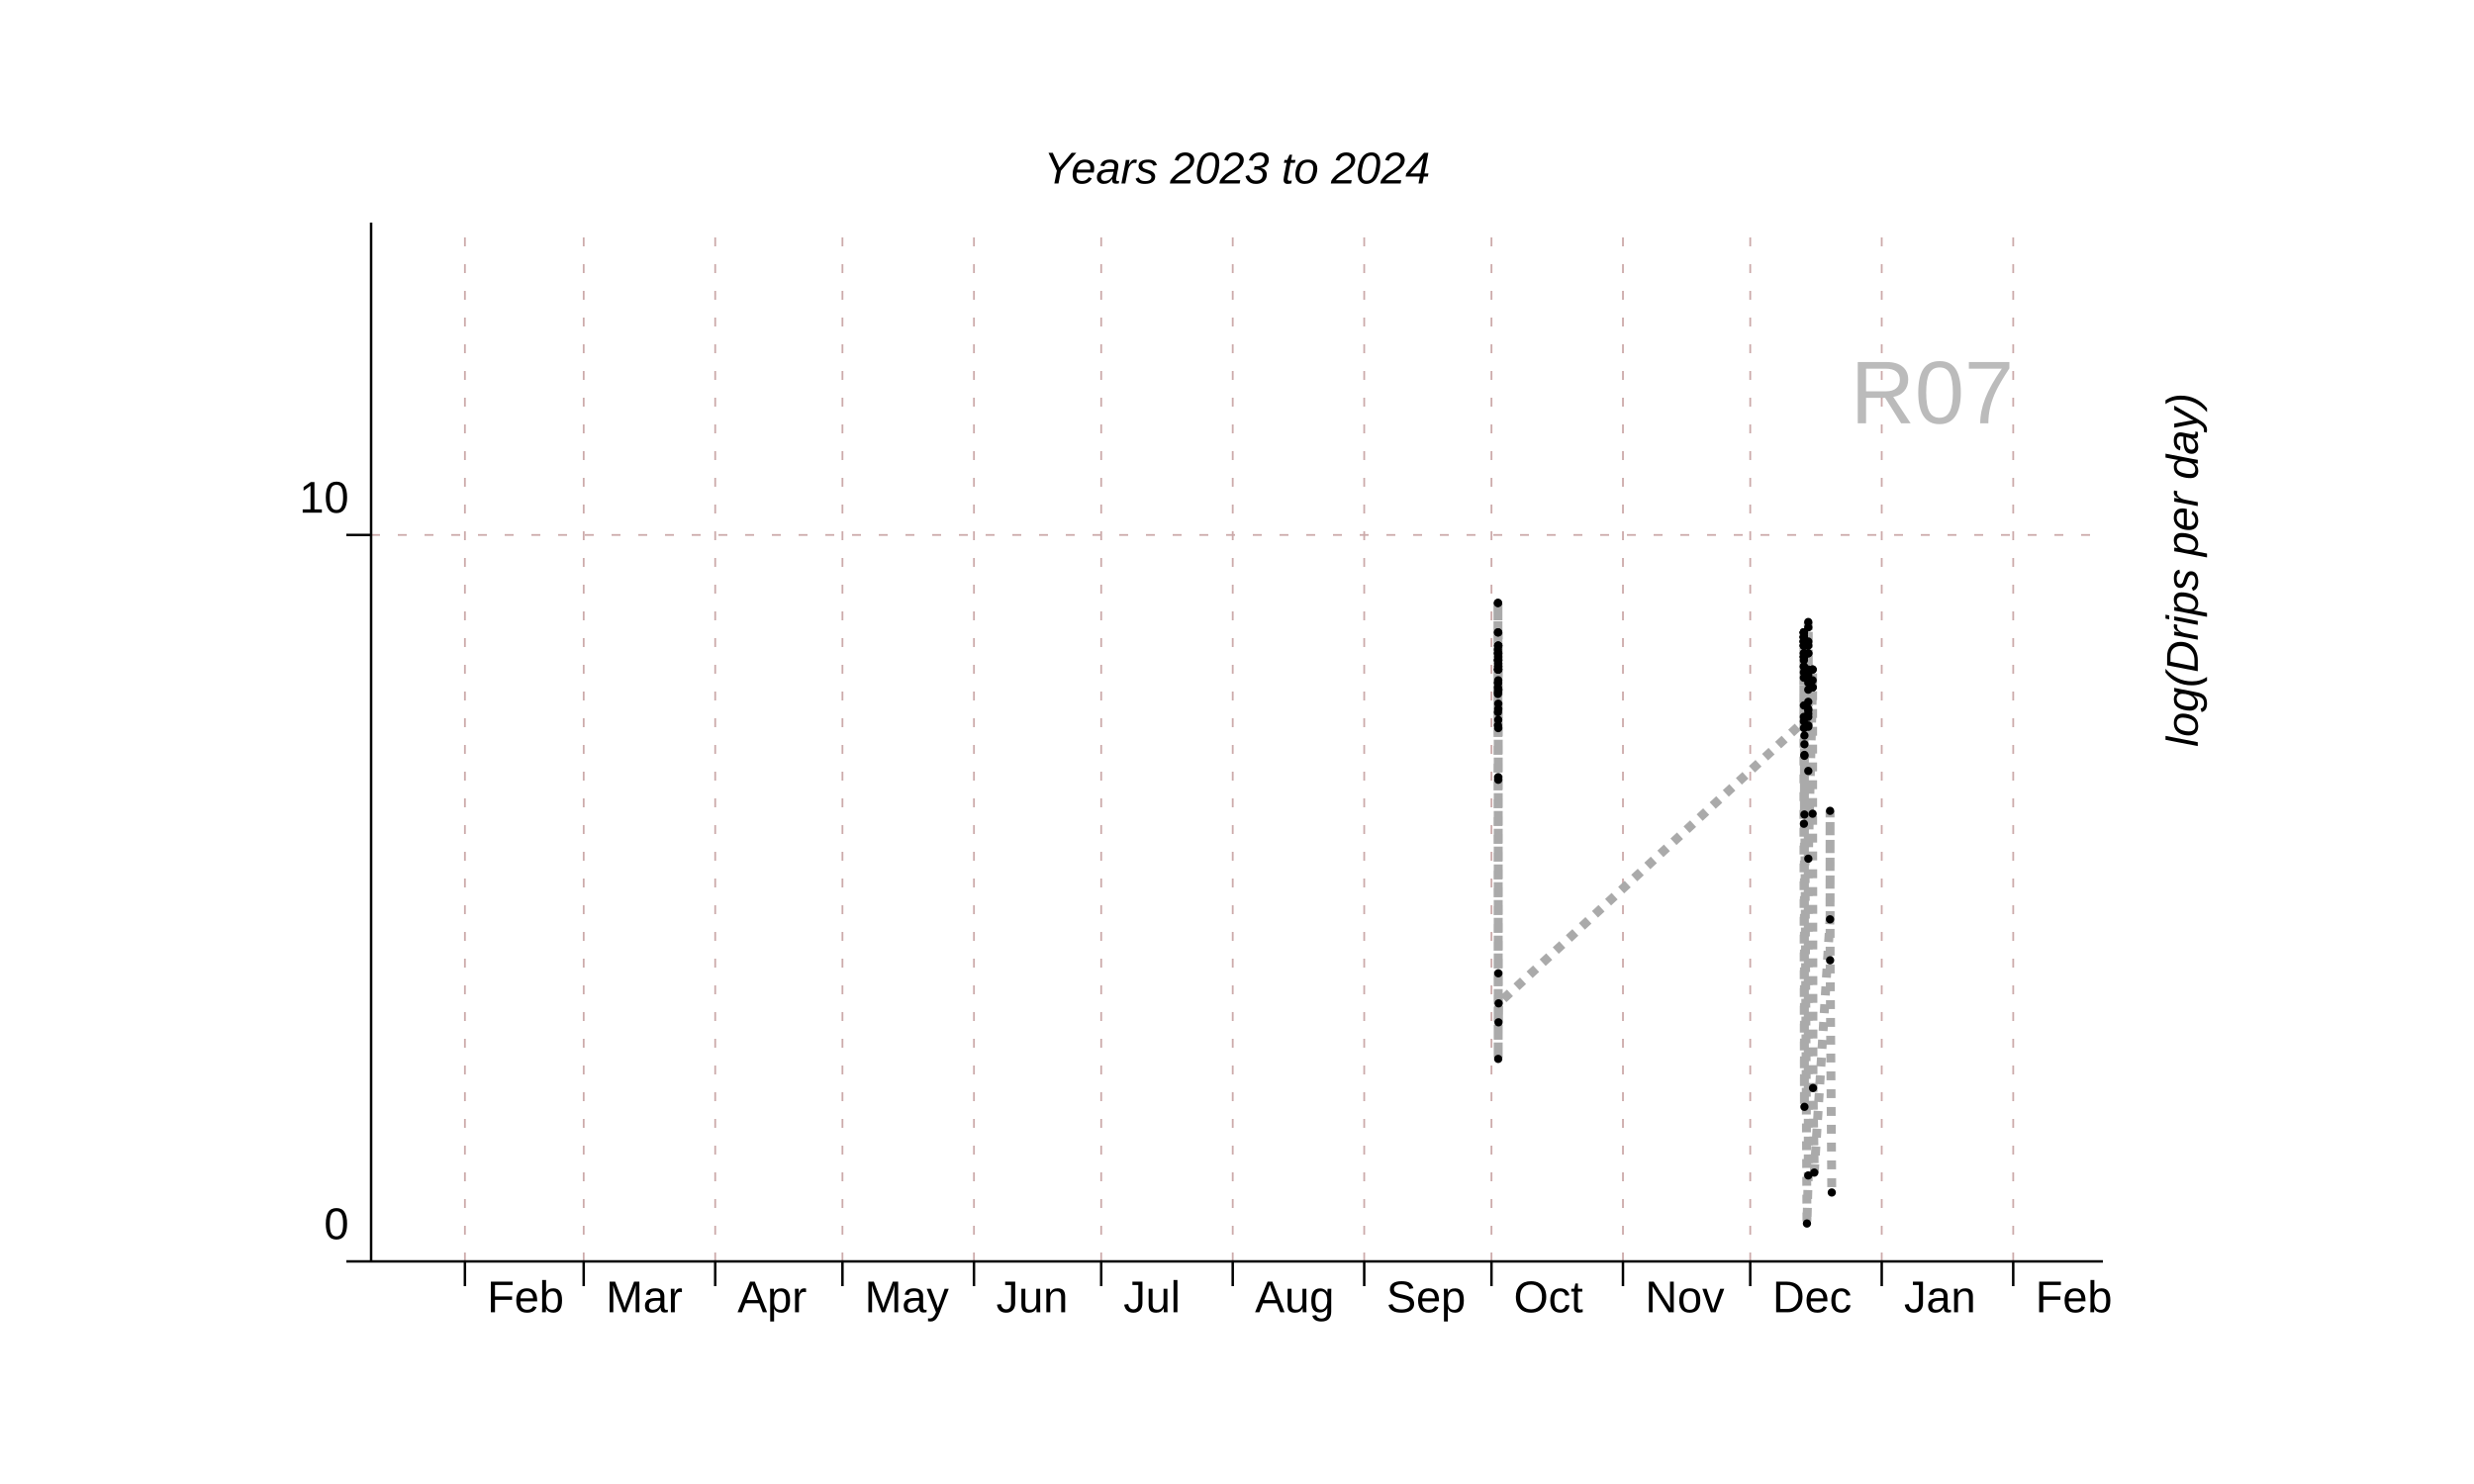
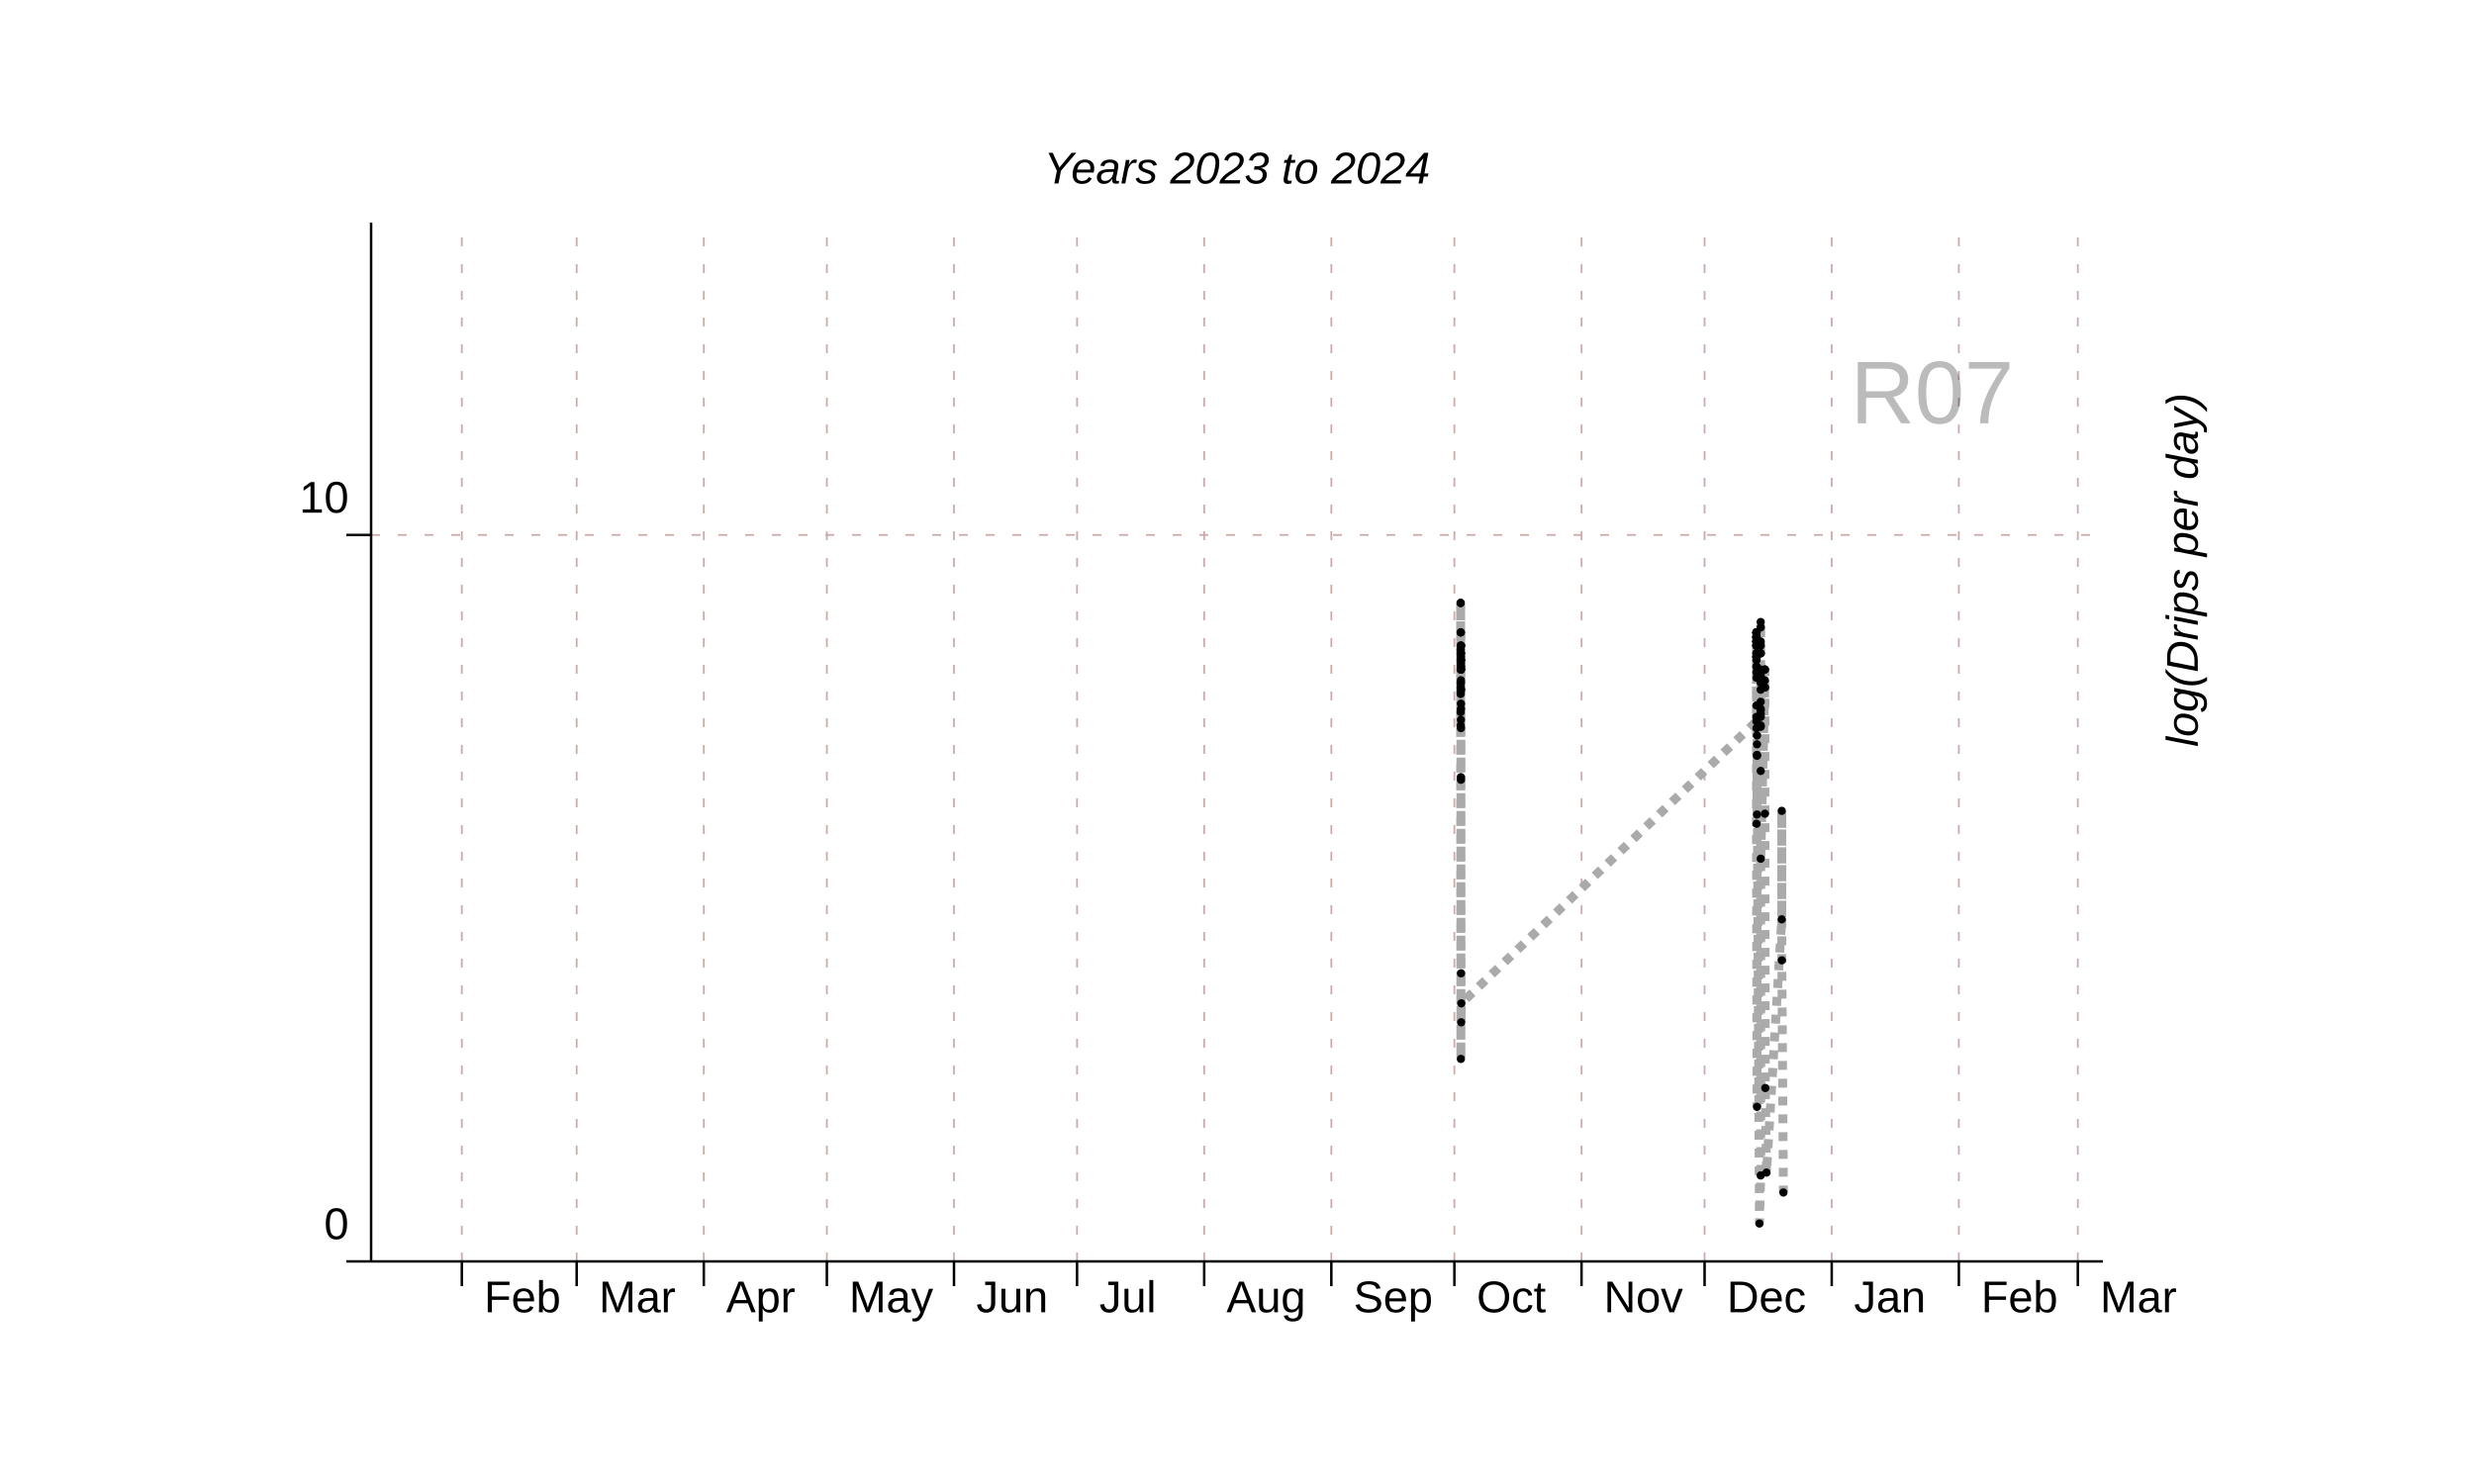
<svg xmlns="http://www.w3.org/2000/svg" version="1.1" viewBox="0 0 1000 600">
  <g>
    <g stroke-dasharray="3.6 7.2" stroke-width="0.72" stroke="#caa">
-       <line x1="813.75" x2="813.75" y1="510.00" y2="90.00" />
-       <line x1="760.60" x2="760.60" y1="510.00" y2="90.00" />
-       <line x1="707.45" x2="707.45" y1="510.00" y2="90.00" />
-       <line x1="656.01" x2="656.01" y1="510.00" y2="90.00" />
-       <line x1="602.86" x2="602.86" y1="510.00" y2="90.00" />
-       <line x1="551.42" x2="551.42" y1="510.00" y2="90.00" />
-       <line x1="498.27" x2="498.27" y1="510.00" y2="90.00" />
-       <line x1="445.11" x2="445.11" y1="510.00" y2="90.00" />
-       <line x1="393.68" x2="393.68" y1="510.00" y2="90.00" />
-       <line x1="340.52" x2="340.52" y1="510.00" y2="90.00" />
-       <line x1="289.09" x2="289.09" y1="510.00" y2="90.00" />
-       <line x1="235.93" x2="235.93" y1="510.00" y2="90.00" />
-       <line x1="187.92" x2="187.92" y1="510.00" y2="90.00" />
+       <line x1="839.86" x2="839.86" y1="510.00" y2="90.00" />
+       <line x1="791.78" x2="791.78" y1="510.00" y2="90.00" />
+       <line x1="740.39" x2="740.39" y1="510.00" y2="90.00" />
+       <line x1="689.00" x2="689.00" y1="510.00" y2="90.00" />
+       <line x1="639.26" x2="639.26" y1="510.00" y2="90.00" />
+       <line x1="587.87" x2="587.87" y1="510.00" y2="90.00" />
+       <line x1="538.13" x2="538.13" y1="510.00" y2="90.00" />
+       <line x1="486.74" x2="486.74" y1="510.00" y2="90.00" />
+       <line x1="435.35" x2="435.35" y1="510.00" y2="90.00" />
+       <line x1="385.61" x2="385.61" y1="510.00" y2="90.00" />
+       <line x1="334.22" x2="334.22" y1="510.00" y2="90.00" />
+       <line x1="284.48" x2="284.48" y1="510.00" y2="90.00" />
+       <line x1="233.09" x2="233.09" y1="510.00" y2="90.00" />
+       <line x1="186.67" x2="186.67" y1="510.00" y2="90.00" />
      <line x1="150.00" x2="850.00" y1="510.00" y2="510.00" />
      <line x1="150.00" x2="850.00" y1="216.29" y2="216.29" />
    </g>
    <g>
      <text dominant-baseline="hanging" dx="-36.0" dy="18.0" fill="#0004" font-family="Arial, sans-serif" font-size="36" stroke="none" text-anchor="end" x="850.00" y="128.18">R07</text>
    </g>
    <g>
      <text dominant-baseline="text-bottom" dy="-12.0" fill="black" font-family="Arial, sans-serif" font-size="18.0" font-style="italic" stroke="none" text-anchor="middle" x="500.00" y="90.00">Years 2023 to 2024</text>
    </g>
    <g>
      <text dominant-baseline="central" dx="12.0" dy="12.0" fill="black" font-family="Arial, sans-serif" font-size="18.0" font-style="italic" stroke="none" text-anchor="middle" text-orientation="sideways" writing-mode="vertical-lr" x="850.00" y="300.00">log(Drips per day)</text>
    </g>
-     <polyline fill="none" points="605.47,270.69 605.47,255.69 605.47,262.63 605.47,280.57 605.47,277.94 605.48,266.94 605.48,293.31 605.48,243.78 605.48,243.78 605.48,264.14 605.48,276.05 605.48,279.72 605.48,287.96 605.58,428.13 605.59,314.21 605.59,276.05 605.59,261.04 605.59,264.14 605.59,264.14 605.59,261.04 605.59,255.69 605.59,266.94 605.59,265.57 605.59,261.04 605.59,266.94 605.59,269.49 605.59,270.69 605.59,269.49 605.59,270.69 605.59,268.24 605.59,270.69 605.59,266.94 605.60,275.05 605.60,278.85 605.60,278.85 605.60,286.62 605.60,284.50 605.60,291.05 605.60,294.38 605.60,315.26 605.63,393.51 605.70,413.34 605.75,405.67 729.13,291.63 729.13,289.85 729.13,269.49 729.14,265.57 729.14,261.04 729.14,257.58 729.14,255.69 729.14,255.69 729.14,255.69 729.14,261.04 729.14,257.58 729.14,257.58 729.14,255.69 729.14,259.36 729.14,257.58 729.14,259.36 729.14,255.69 729.14,259.36 729.14,261.04 729.14,266.94 729.14,265.57 729.14,271.84 729.14,269.49 729.14,264.14 729.14,259.36 729.14,259.36 729.14,265.57 729.14,261.04 729.14,257.58 729.14,264.14 729.14,274.02 729.15,285.22 729.15,294.38 729.15,333.06 729.36,447.51 729.36,305.22 729.36,305.58 729.36,329.32 729.36,297.37 729.36,300.93 730.38,494.68 730.91,475.25 730.91,278.85 730.91,283.75 730.91,287.30 730.91,276.05 730.91,271.84 730.91,272.95 730.91,264.14 730.91,261.04 730.91,259.36 730.91,251.49 730.91,253.66 730.91,264.14 730.91,270.69 730.92,288.60 730.92,293.31 730.92,293.85 730.92,286.62 730.92,289.85 730.92,311.70 730.93,347.18 732.67,275.05 732.67,277.94 732.67,270.69 732.67,270.69 732.67,277.94 732.67,329.00 732.83,439.90 733.34,474.09 739.71,371.70 739.72,327.84 739.74,388.26 740.41,482.14" stroke-dasharray="3.6 3.6" stroke-width="3.6" stroke="#aaa" />
+     <polyline fill="none" points="590.40,270.69 590.40,255.69 590.40,262.63 590.40,280.57 590.40,277.94 590.40,266.94 590.40,293.31 590.40,243.78 590.40,243.78 590.40,264.14 590.40,276.05 590.40,279.72 590.40,287.96 590.50,428.13 590.51,314.21 590.51,276.05 590.51,261.04 590.51,264.14 590.51,264.14 590.51,261.04 590.51,255.69 590.51,266.94 590.51,265.57 590.51,261.04 590.51,266.94 590.51,269.49 590.51,270.69 590.51,269.49 590.51,270.69 590.51,268.24 590.51,270.69 590.51,266.94 590.51,275.05 590.51,278.85 590.52,278.85 590.52,286.62 590.52,284.50 590.52,291.05 590.52,294.38 590.52,315.26 590.55,393.51 590.61,413.34 590.66,405.67 709.96,291.63 709.96,289.85 709.96,269.49 709.96,265.57 709.96,261.04 709.96,257.58 709.97,255.69 709.97,255.69 709.97,255.69 709.97,261.04 709.97,257.58 709.97,257.58 709.97,255.69 709.97,259.36 709.97,257.58 709.97,259.36 709.97,255.69 709.97,259.36 709.97,261.04 709.97,266.94 709.97,265.57 709.97,271.84 709.97,269.49 709.97,264.14 709.97,259.36 709.97,259.36 709.97,265.57 709.97,261.04 709.97,257.58 709.97,264.14 709.97,274.02 709.97,285.22 709.98,294.38 709.98,333.06 710.18,447.51 710.18,305.22 710.18,305.58 710.18,329.32 710.18,297.37 710.19,300.93 711.17,494.68 711.68,475.25 711.68,278.85 711.68,283.75 711.68,287.30 711.68,276.05 711.68,271.84 711.68,272.95 711.68,264.14 711.68,261.04 711.68,259.36 711.68,251.49 711.68,253.66 711.68,264.14 711.68,270.69 711.69,288.60 711.69,293.31 711.69,293.85 711.69,286.62 711.69,289.85 711.69,311.70 711.70,347.18 713.38,275.05 713.38,277.94 713.38,270.69 713.38,270.69 713.38,277.94 713.39,329.00 713.54,439.90 714.03,474.09 720.19,371.70 720.20,327.84 720.22,388.26 720.86,482.14" stroke-dasharray="3.6 3.6" stroke-width="3.6" stroke="#aaa" />
    <g>
-       <circle cx="605.47" cy="270.69" r="1.667" />
-       <circle cx="605.47" cy="255.69" r="1.667" />
-       <circle cx="605.47" cy="262.63" r="1.667" />
-       <circle cx="605.47" cy="280.57" r="1.667" />
-       <circle cx="605.47" cy="277.94" r="1.667" />
-       <circle cx="605.48" cy="266.94" r="1.667" />
-       <circle cx="605.48" cy="293.31" r="1.667" />
-       <circle cx="605.48" cy="243.78" r="1.667" />
-       <circle cx="605.48" cy="243.78" r="1.667" />
-       <circle cx="605.48" cy="264.14" r="1.667" />
-       <circle cx="605.48" cy="276.05" r="1.667" />
-       <circle cx="605.48" cy="279.72" r="1.667" />
-       <circle cx="605.48" cy="287.96" r="1.667" />
-       <circle cx="605.58" cy="428.13" r="1.667" />
-       <circle cx="605.59" cy="314.21" r="1.667" />
-       <circle cx="605.59" cy="276.05" r="1.667" />
-       <circle cx="605.59" cy="261.04" r="1.667" />
-       <circle cx="605.59" cy="264.14" r="1.667" />
-       <circle cx="605.59" cy="264.14" r="1.667" />
-       <circle cx="605.59" cy="261.04" r="1.667" />
-       <circle cx="605.59" cy="255.69" r="1.667" />
-       <circle cx="605.59" cy="266.94" r="1.667" />
-       <circle cx="605.59" cy="265.57" r="1.667" />
-       <circle cx="605.59" cy="261.04" r="1.667" />
-       <circle cx="605.59" cy="266.94" r="1.667" />
-       <circle cx="605.59" cy="269.49" r="1.667" />
-       <circle cx="605.59" cy="270.69" r="1.667" />
-       <circle cx="605.59" cy="269.49" r="1.667" />
-       <circle cx="605.59" cy="270.69" r="1.667" />
-       <circle cx="605.59" cy="268.24" r="1.667" />
-       <circle cx="605.59" cy="270.69" r="1.667" />
-       <circle cx="605.59" cy="266.94" r="1.667" />
-       <circle cx="605.60" cy="275.05" r="1.667" />
-       <circle cx="605.60" cy="278.85" r="1.667" />
-       <circle cx="605.60" cy="278.85" r="1.667" />
-       <circle cx="605.60" cy="286.62" r="1.667" />
-       <circle cx="605.60" cy="284.50" r="1.667" />
-       <circle cx="605.60" cy="291.05" r="1.667" />
-       <circle cx="605.60" cy="294.38" r="1.667" />
-       <circle cx="605.60" cy="315.26" r="1.667" />
-       <circle cx="605.63" cy="393.51" r="1.667" />
-       <circle cx="605.70" cy="413.34" r="1.667" />
-       <circle cx="605.75" cy="405.67" r="1.667" />
-       <circle cx="729.13" cy="291.63" r="1.667" />
-       <circle cx="729.13" cy="289.85" r="1.667" />
-       <circle cx="729.13" cy="269.49" r="1.667" />
-       <circle cx="729.14" cy="265.57" r="1.667" />
-       <circle cx="729.14" cy="261.04" r="1.667" />
-       <circle cx="729.14" cy="257.58" r="1.667" />
-       <circle cx="729.14" cy="255.69" r="1.667" />
-       <circle cx="729.14" cy="255.69" r="1.667" />
-       <circle cx="729.14" cy="255.69" r="1.667" />
-       <circle cx="729.14" cy="261.04" r="1.667" />
-       <circle cx="729.14" cy="257.58" r="1.667" />
-       <circle cx="729.14" cy="257.58" r="1.667" />
-       <circle cx="729.14" cy="255.69" r="1.667" />
-       <circle cx="729.14" cy="259.36" r="1.667" />
-       <circle cx="729.14" cy="257.58" r="1.667" />
-       <circle cx="729.14" cy="259.36" r="1.667" />
-       <circle cx="729.14" cy="255.69" r="1.667" />
-       <circle cx="729.14" cy="259.36" r="1.667" />
-       <circle cx="729.14" cy="261.04" r="1.667" />
-       <circle cx="729.14" cy="266.94" r="1.667" />
-       <circle cx="729.14" cy="265.57" r="1.667" />
-       <circle cx="729.14" cy="271.84" r="1.667" />
-       <circle cx="729.14" cy="269.49" r="1.667" />
-       <circle cx="729.14" cy="264.14" r="1.667" />
-       <circle cx="729.14" cy="259.36" r="1.667" />
-       <circle cx="729.14" cy="259.36" r="1.667" />
-       <circle cx="729.14" cy="265.57" r="1.667" />
-       <circle cx="729.14" cy="261.04" r="1.667" />
-       <circle cx="729.14" cy="257.58" r="1.667" />
-       <circle cx="729.14" cy="264.14" r="1.667" />
-       <circle cx="729.14" cy="274.02" r="1.667" />
-       <circle cx="729.15" cy="285.22" r="1.667" />
-       <circle cx="729.15" cy="294.38" r="1.667" />
-       <circle cx="729.15" cy="333.06" r="1.667" />
-       <circle cx="729.36" cy="447.51" r="1.667" />
-       <circle cx="729.36" cy="305.22" r="1.667" />
-       <circle cx="729.36" cy="305.58" r="1.667" />
-       <circle cx="729.36" cy="329.32" r="1.667" />
-       <circle cx="729.36" cy="297.37" r="1.667" />
-       <circle cx="729.36" cy="300.93" r="1.667" />
-       <circle cx="730.38" cy="494.68" r="1.667" />
-       <circle cx="730.91" cy="475.25" r="1.667" />
-       <circle cx="730.91" cy="278.85" r="1.667" />
-       <circle cx="730.91" cy="283.75" r="1.667" />
-       <circle cx="730.91" cy="287.30" r="1.667" />
-       <circle cx="730.91" cy="276.05" r="1.667" />
-       <circle cx="730.91" cy="271.84" r="1.667" />
-       <circle cx="730.91" cy="272.95" r="1.667" />
-       <circle cx="730.91" cy="264.14" r="1.667" />
-       <circle cx="730.91" cy="261.04" r="1.667" />
-       <circle cx="730.91" cy="259.36" r="1.667" />
-       <circle cx="730.91" cy="251.49" r="1.667" />
-       <circle cx="730.91" cy="253.66" r="1.667" />
-       <circle cx="730.91" cy="264.14" r="1.667" />
-       <circle cx="730.91" cy="270.69" r="1.667" />
-       <circle cx="730.92" cy="288.60" r="1.667" />
-       <circle cx="730.92" cy="293.31" r="1.667" />
-       <circle cx="730.92" cy="293.85" r="1.667" />
-       <circle cx="730.92" cy="286.62" r="1.667" />
-       <circle cx="730.92" cy="289.85" r="1.667" />
-       <circle cx="730.92" cy="311.70" r="1.667" />
-       <circle cx="730.93" cy="347.18" r="1.667" />
-       <circle cx="732.67" cy="275.05" r="1.667" />
-       <circle cx="732.67" cy="277.94" r="1.667" />
-       <circle cx="732.67" cy="270.69" r="1.667" />
-       <circle cx="732.67" cy="270.69" r="1.667" />
-       <circle cx="732.67" cy="277.94" r="1.667" />
-       <circle cx="732.67" cy="329.00" r="1.667" />
-       <circle cx="732.83" cy="439.90" r="1.667" />
-       <circle cx="733.34" cy="474.09" r="1.667" />
-       <circle cx="739.71" cy="371.70" r="1.667" />
-       <circle cx="739.72" cy="327.84" r="1.667" />
-       <circle cx="739.74" cy="388.26" r="1.667" />
-       <circle cx="740.41" cy="482.14" r="1.667" />
+       <circle cx="590.40" cy="270.69" r="1.667" />
+       <circle cx="590.40" cy="255.69" r="1.667" />
+       <circle cx="590.40" cy="262.63" r="1.667" />
+       <circle cx="590.40" cy="280.57" r="1.667" />
+       <circle cx="590.40" cy="277.94" r="1.667" />
+       <circle cx="590.40" cy="266.94" r="1.667" />
+       <circle cx="590.40" cy="293.31" r="1.667" />
+       <circle cx="590.40" cy="243.78" r="1.667" />
+       <circle cx="590.40" cy="243.78" r="1.667" />
+       <circle cx="590.40" cy="264.14" r="1.667" />
+       <circle cx="590.40" cy="276.05" r="1.667" />
+       <circle cx="590.40" cy="279.72" r="1.667" />
+       <circle cx="590.40" cy="287.96" r="1.667" />
+       <circle cx="590.50" cy="428.13" r="1.667" />
+       <circle cx="590.51" cy="314.21" r="1.667" />
+       <circle cx="590.51" cy="276.05" r="1.667" />
+       <circle cx="590.51" cy="261.04" r="1.667" />
+       <circle cx="590.51" cy="264.14" r="1.667" />
+       <circle cx="590.51" cy="264.14" r="1.667" />
+       <circle cx="590.51" cy="261.04" r="1.667" />
+       <circle cx="590.51" cy="255.69" r="1.667" />
+       <circle cx="590.51" cy="266.94" r="1.667" />
+       <circle cx="590.51" cy="265.57" r="1.667" />
+       <circle cx="590.51" cy="261.04" r="1.667" />
+       <circle cx="590.51" cy="266.94" r="1.667" />
+       <circle cx="590.51" cy="269.49" r="1.667" />
+       <circle cx="590.51" cy="270.69" r="1.667" />
+       <circle cx="590.51" cy="269.49" r="1.667" />
+       <circle cx="590.51" cy="270.69" r="1.667" />
+       <circle cx="590.51" cy="268.24" r="1.667" />
+       <circle cx="590.51" cy="270.69" r="1.667" />
+       <circle cx="590.51" cy="266.94" r="1.667" />
+       <circle cx="590.51" cy="275.05" r="1.667" />
+       <circle cx="590.51" cy="278.85" r="1.667" />
+       <circle cx="590.52" cy="278.85" r="1.667" />
+       <circle cx="590.52" cy="286.62" r="1.667" />
+       <circle cx="590.52" cy="284.50" r="1.667" />
+       <circle cx="590.52" cy="291.05" r="1.667" />
+       <circle cx="590.52" cy="294.38" r="1.667" />
+       <circle cx="590.52" cy="315.26" r="1.667" />
+       <circle cx="590.55" cy="393.51" r="1.667" />
+       <circle cx="590.61" cy="413.34" r="1.667" />
+       <circle cx="590.66" cy="405.67" r="1.667" />
+       <circle cx="709.96" cy="291.63" r="1.667" />
+       <circle cx="709.96" cy="289.85" r="1.667" />
+       <circle cx="709.96" cy="269.49" r="1.667" />
+       <circle cx="709.96" cy="265.57" r="1.667" />
+       <circle cx="709.96" cy="261.04" r="1.667" />
+       <circle cx="709.96" cy="257.58" r="1.667" />
+       <circle cx="709.97" cy="255.69" r="1.667" />
+       <circle cx="709.97" cy="255.69" r="1.667" />
+       <circle cx="709.97" cy="255.69" r="1.667" />
+       <circle cx="709.97" cy="261.04" r="1.667" />
+       <circle cx="709.97" cy="257.58" r="1.667" />
+       <circle cx="709.97" cy="257.58" r="1.667" />
+       <circle cx="709.97" cy="255.69" r="1.667" />
+       <circle cx="709.97" cy="259.36" r="1.667" />
+       <circle cx="709.97" cy="257.58" r="1.667" />
+       <circle cx="709.97" cy="259.36" r="1.667" />
+       <circle cx="709.97" cy="255.69" r="1.667" />
+       <circle cx="709.97" cy="259.36" r="1.667" />
+       <circle cx="709.97" cy="261.04" r="1.667" />
+       <circle cx="709.97" cy="266.94" r="1.667" />
+       <circle cx="709.97" cy="265.57" r="1.667" />
+       <circle cx="709.97" cy="271.84" r="1.667" />
+       <circle cx="709.97" cy="269.49" r="1.667" />
+       <circle cx="709.97" cy="264.14" r="1.667" />
+       <circle cx="709.97" cy="259.36" r="1.667" />
+       <circle cx="709.97" cy="259.36" r="1.667" />
+       <circle cx="709.97" cy="265.57" r="1.667" />
+       <circle cx="709.97" cy="261.04" r="1.667" />
+       <circle cx="709.97" cy="257.58" r="1.667" />
+       <circle cx="709.97" cy="264.14" r="1.667" />
+       <circle cx="709.97" cy="274.02" r="1.667" />
+       <circle cx="709.97" cy="285.22" r="1.667" />
+       <circle cx="709.98" cy="294.38" r="1.667" />
+       <circle cx="709.98" cy="333.06" r="1.667" />
+       <circle cx="710.18" cy="447.51" r="1.667" />
+       <circle cx="710.18" cy="305.22" r="1.667" />
+       <circle cx="710.18" cy="305.58" r="1.667" />
+       <circle cx="710.18" cy="329.32" r="1.667" />
+       <circle cx="710.18" cy="297.37" r="1.667" />
+       <circle cx="710.19" cy="300.93" r="1.667" />
+       <circle cx="711.17" cy="494.68" r="1.667" />
+       <circle cx="711.68" cy="475.25" r="1.667" />
+       <circle cx="711.68" cy="278.85" r="1.667" />
+       <circle cx="711.68" cy="283.75" r="1.667" />
+       <circle cx="711.68" cy="287.30" r="1.667" />
+       <circle cx="711.68" cy="276.05" r="1.667" />
+       <circle cx="711.68" cy="271.84" r="1.667" />
+       <circle cx="711.68" cy="272.95" r="1.667" />
+       <circle cx="711.68" cy="264.14" r="1.667" />
+       <circle cx="711.68" cy="261.04" r="1.667" />
+       <circle cx="711.68" cy="259.36" r="1.667" />
+       <circle cx="711.68" cy="251.49" r="1.667" />
+       <circle cx="711.68" cy="253.66" r="1.667" />
+       <circle cx="711.68" cy="264.14" r="1.667" />
+       <circle cx="711.68" cy="270.69" r="1.667" />
+       <circle cx="711.69" cy="288.60" r="1.667" />
+       <circle cx="711.69" cy="293.31" r="1.667" />
+       <circle cx="711.69" cy="293.85" r="1.667" />
+       <circle cx="711.69" cy="286.62" r="1.667" />
+       <circle cx="711.69" cy="289.85" r="1.667" />
+       <circle cx="711.69" cy="311.70" r="1.667" />
+       <circle cx="711.70" cy="347.18" r="1.667" />
+       <circle cx="713.38" cy="275.05" r="1.667" />
+       <circle cx="713.38" cy="277.94" r="1.667" />
+       <circle cx="713.38" cy="270.69" r="1.667" />
+       <circle cx="713.38" cy="270.69" r="1.667" />
+       <circle cx="713.38" cy="277.94" r="1.667" />
+       <circle cx="713.39" cy="329.00" r="1.667" />
+       <circle cx="713.54" cy="439.90" r="1.667" />
+       <circle cx="714.03" cy="474.09" r="1.667" />
+       <circle cx="720.19" cy="371.70" r="1.667" />
+       <circle cx="720.20" cy="327.84" r="1.667" />
+       <circle cx="720.22" cy="388.26" r="1.667" />
+       <circle cx="720.86" cy="482.14" r="1.667" />
    </g>
    <g stroke="black">
-       <line x1="813.75" x2="813.75" y1="510.00" y2="520.00" />
-       <line x1="760.60" x2="760.60" y1="510.00" y2="520.00" />
-       <line x1="707.45" x2="707.45" y1="510.00" y2="520.00" />
-       <line x1="656.01" x2="656.01" y1="510.00" y2="520.00" />
-       <line x1="602.86" x2="602.86" y1="510.00" y2="520.00" />
-       <line x1="551.42" x2="551.42" y1="510.00" y2="520.00" />
-       <line x1="498.27" x2="498.27" y1="510.00" y2="520.00" />
-       <line x1="445.11" x2="445.11" y1="510.00" y2="520.00" />
-       <line x1="393.68" x2="393.68" y1="510.00" y2="520.00" />
-       <line x1="340.52" x2="340.52" y1="510.00" y2="520.00" />
-       <line x1="289.09" x2="289.09" y1="510.00" y2="520.00" />
-       <line x1="235.93" x2="235.93" y1="510.00" y2="520.00" />
-       <line x1="187.92" x2="187.92" y1="510.00" y2="520.00" />
+       <line x1="839.86" x2="839.86" y1="510.00" y2="520.00" />
+       <line x1="791.78" x2="791.78" y1="510.00" y2="520.00" />
+       <line x1="740.39" x2="740.39" y1="510.00" y2="520.00" />
+       <line x1="689.00" x2="689.00" y1="510.00" y2="520.00" />
+       <line x1="639.26" x2="639.26" y1="510.00" y2="520.00" />
+       <line x1="587.87" x2="587.87" y1="510.00" y2="520.00" />
+       <line x1="538.13" x2="538.13" y1="510.00" y2="520.00" />
+       <line x1="486.74" x2="486.74" y1="510.00" y2="520.00" />
+       <line x1="435.35" x2="435.35" y1="510.00" y2="520.00" />
+       <line x1="385.61" x2="385.61" y1="510.00" y2="520.00" />
+       <line x1="334.22" x2="334.22" y1="510.00" y2="520.00" />
+       <line x1="284.48" x2="284.48" y1="510.00" y2="520.00" />
+       <line x1="233.09" x2="233.09" y1="510.00" y2="520.00" />
+       <line x1="186.67" x2="186.67" y1="510.00" y2="520.00" />
      <g fill="black" font-family="Arial, sans-serif" font-size="18.0" stroke="none" text-anchor="start" transform="translate(9.0 0.0)">
-         <text x="813.75" y="530.57">Feb</text>
-         <text x="760.60" y="530.57">Jan</text>
-         <text x="707.45" y="530.57">Dec</text>
-         <text x="656.01" y="530.57">Nov</text>
-         <text x="602.86" y="530.57">Oct</text>
-         <text x="551.42" y="530.57">Sep</text>
-         <text x="498.27" y="530.57">Aug</text>
-         <text x="445.11" y="530.57">Jul</text>
-         <text x="393.68" y="530.57">Jun</text>
-         <text x="340.52" y="530.57">May</text>
-         <text x="289.09" y="530.57">Apr</text>
-         <text x="235.93" y="530.57">Mar</text>
-         <text x="187.92" y="530.57">Feb</text>
+         <text x="839.86" y="530.57">Mar</text>
+         <text x="791.78" y="530.57">Feb</text>
+         <text x="740.39" y="530.57">Jan</text>
+         <text x="689.00" y="530.57">Dec</text>
+         <text x="639.26" y="530.57">Nov</text>
+         <text x="587.87" y="530.57">Oct</text>
+         <text x="538.13" y="530.57">Sep</text>
+         <text x="486.74" y="530.57">Aug</text>
+         <text x="435.35" y="530.57">Jul</text>
+         <text x="385.61" y="530.57">Jun</text>
+         <text x="334.22" y="530.57">May</text>
+         <text x="284.48" y="530.57">Apr</text>
+         <text x="233.09" y="530.57">Mar</text>
+         <text x="186.67" y="530.57">Feb</text>
      </g>
      <line x1="150.00" x2="850.00" y1="510.00" y2="510.00" />
    </g>
    <g stroke="black">
      <line x1="150.00" x2="140.00" y1="510.00" y2="510.00" />
      <line x1="150.00" x2="140.00" y1="216.29" y2="216.29" />
      <g fill="black" font-family="Arial, sans-serif" font-size="18.0" stroke="none" text-anchor="end">
        <text x="141.00" y="501.00">0</text>
        <text x="141.00" y="207.29">10</text>
      </g>
      <line x1="150.00" x2="150.00" y1="510.00" y2="90.00" />
    </g>
  </g>
</svg>
